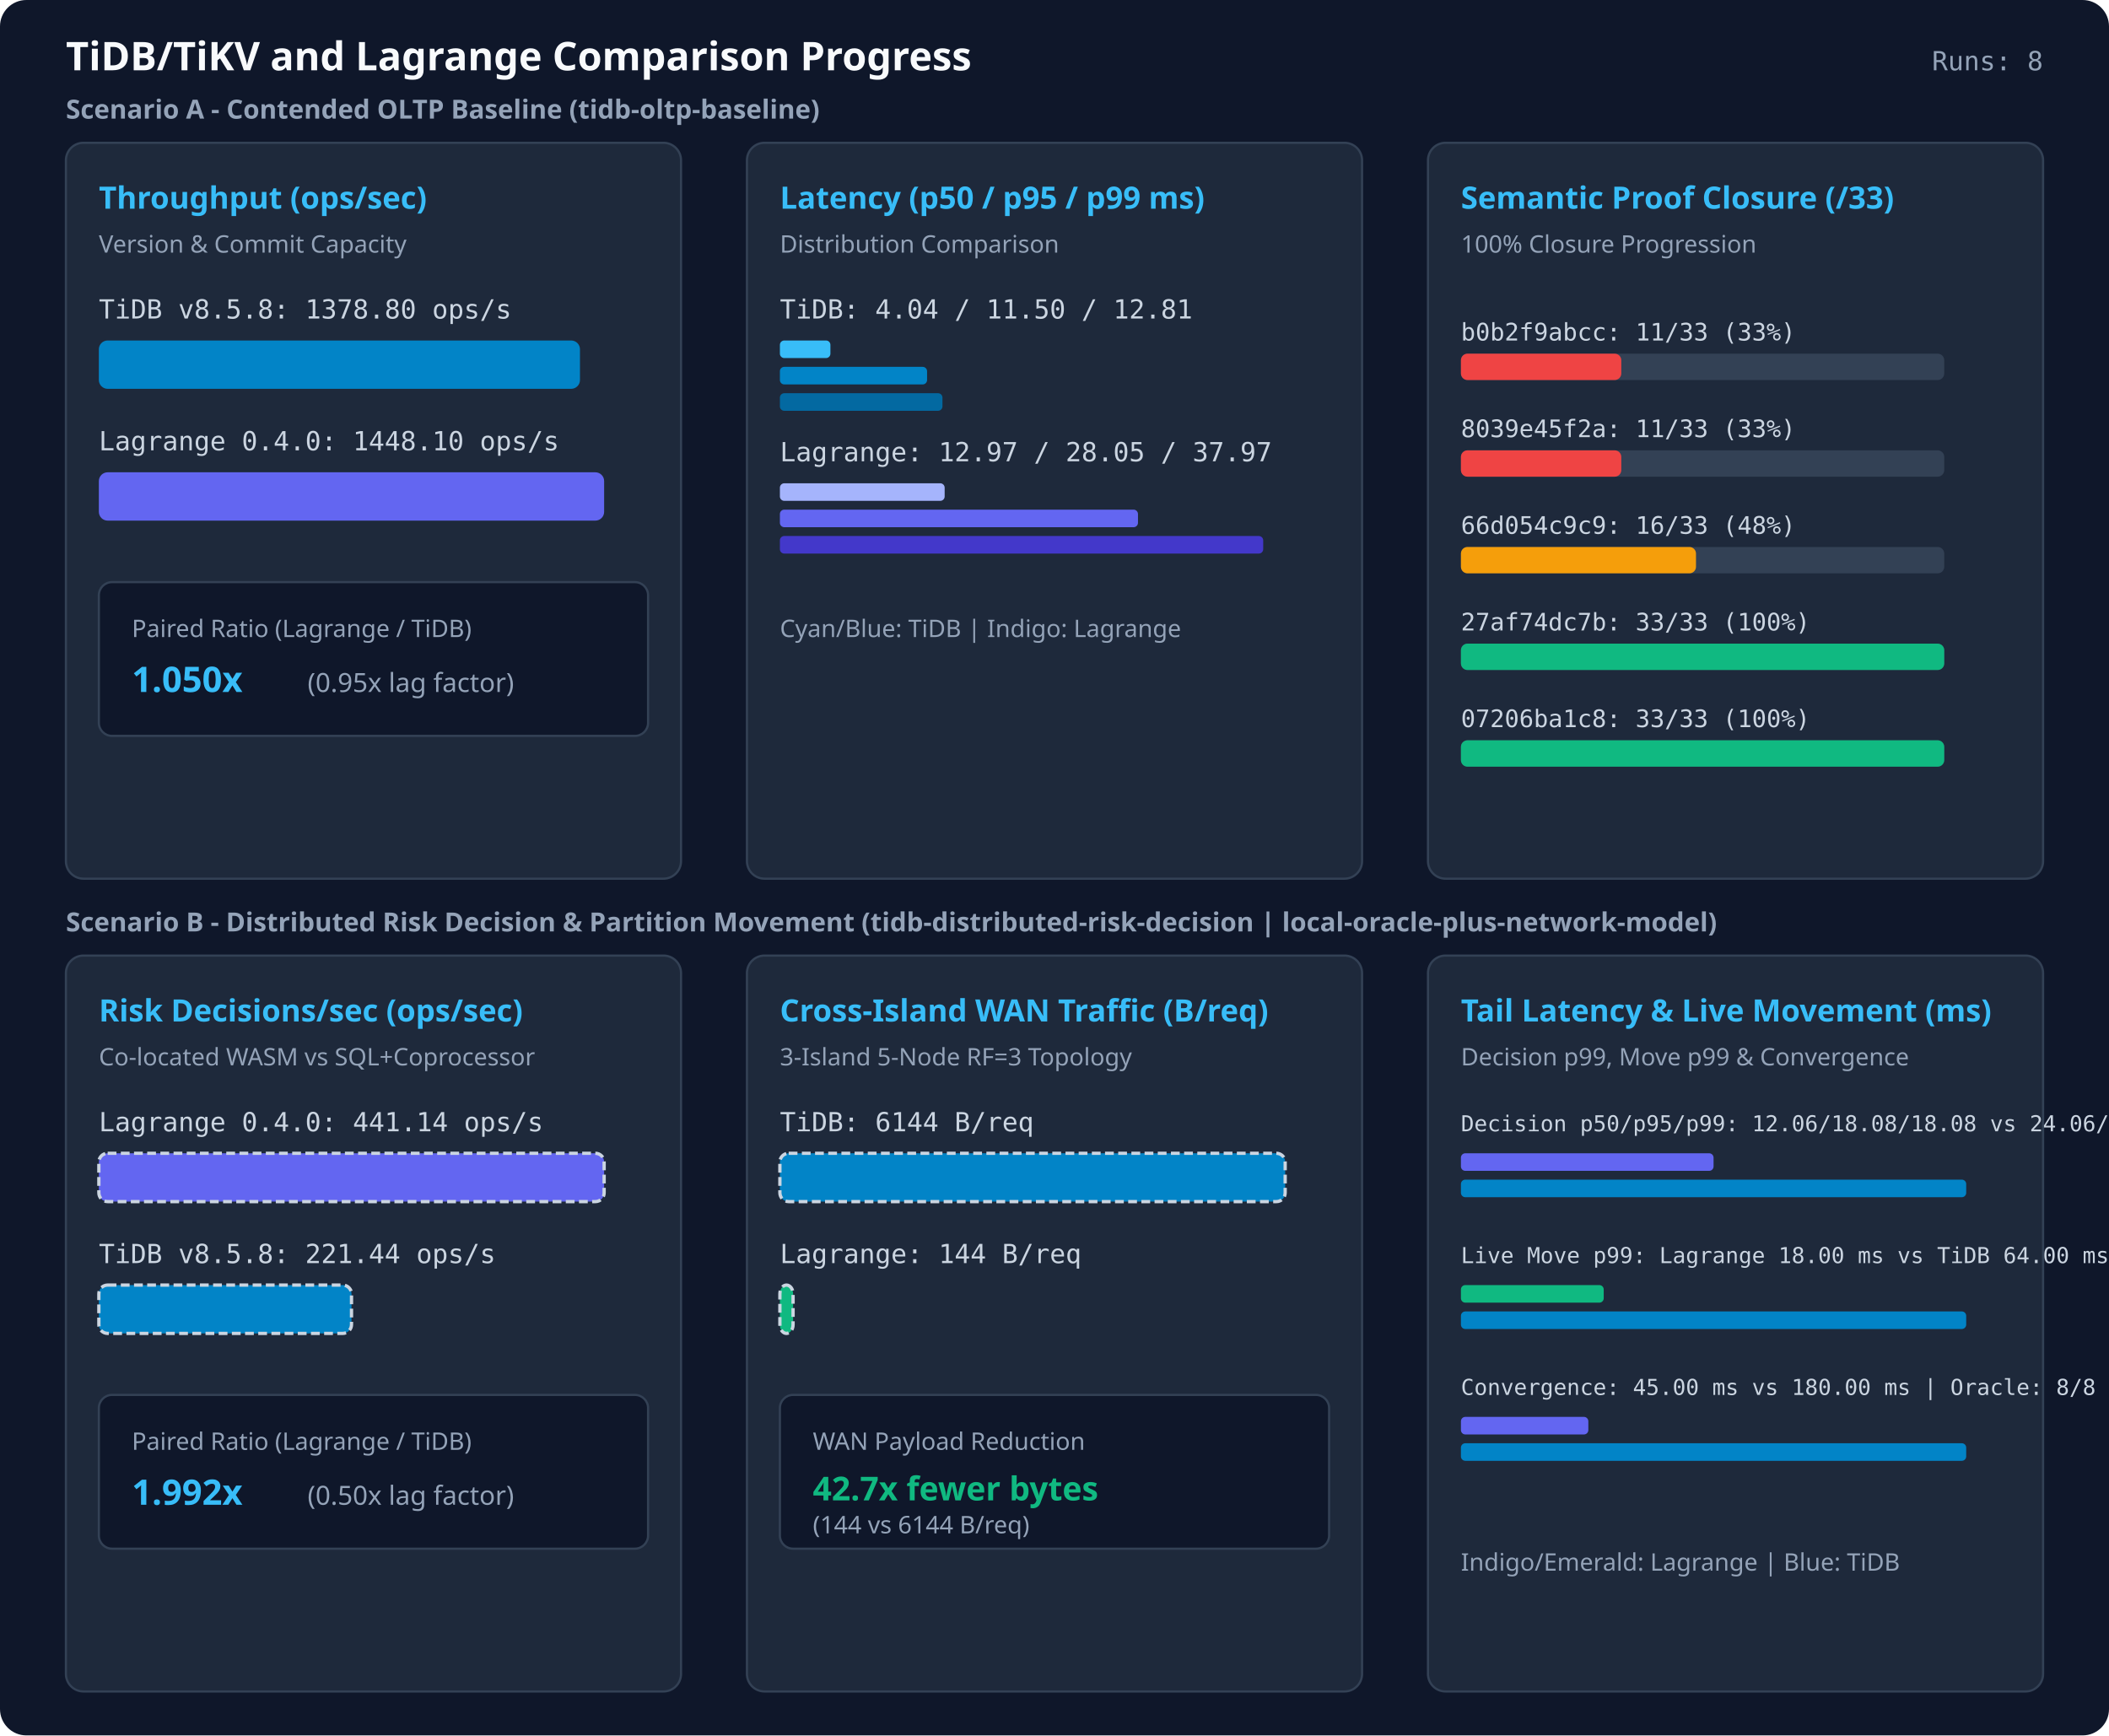
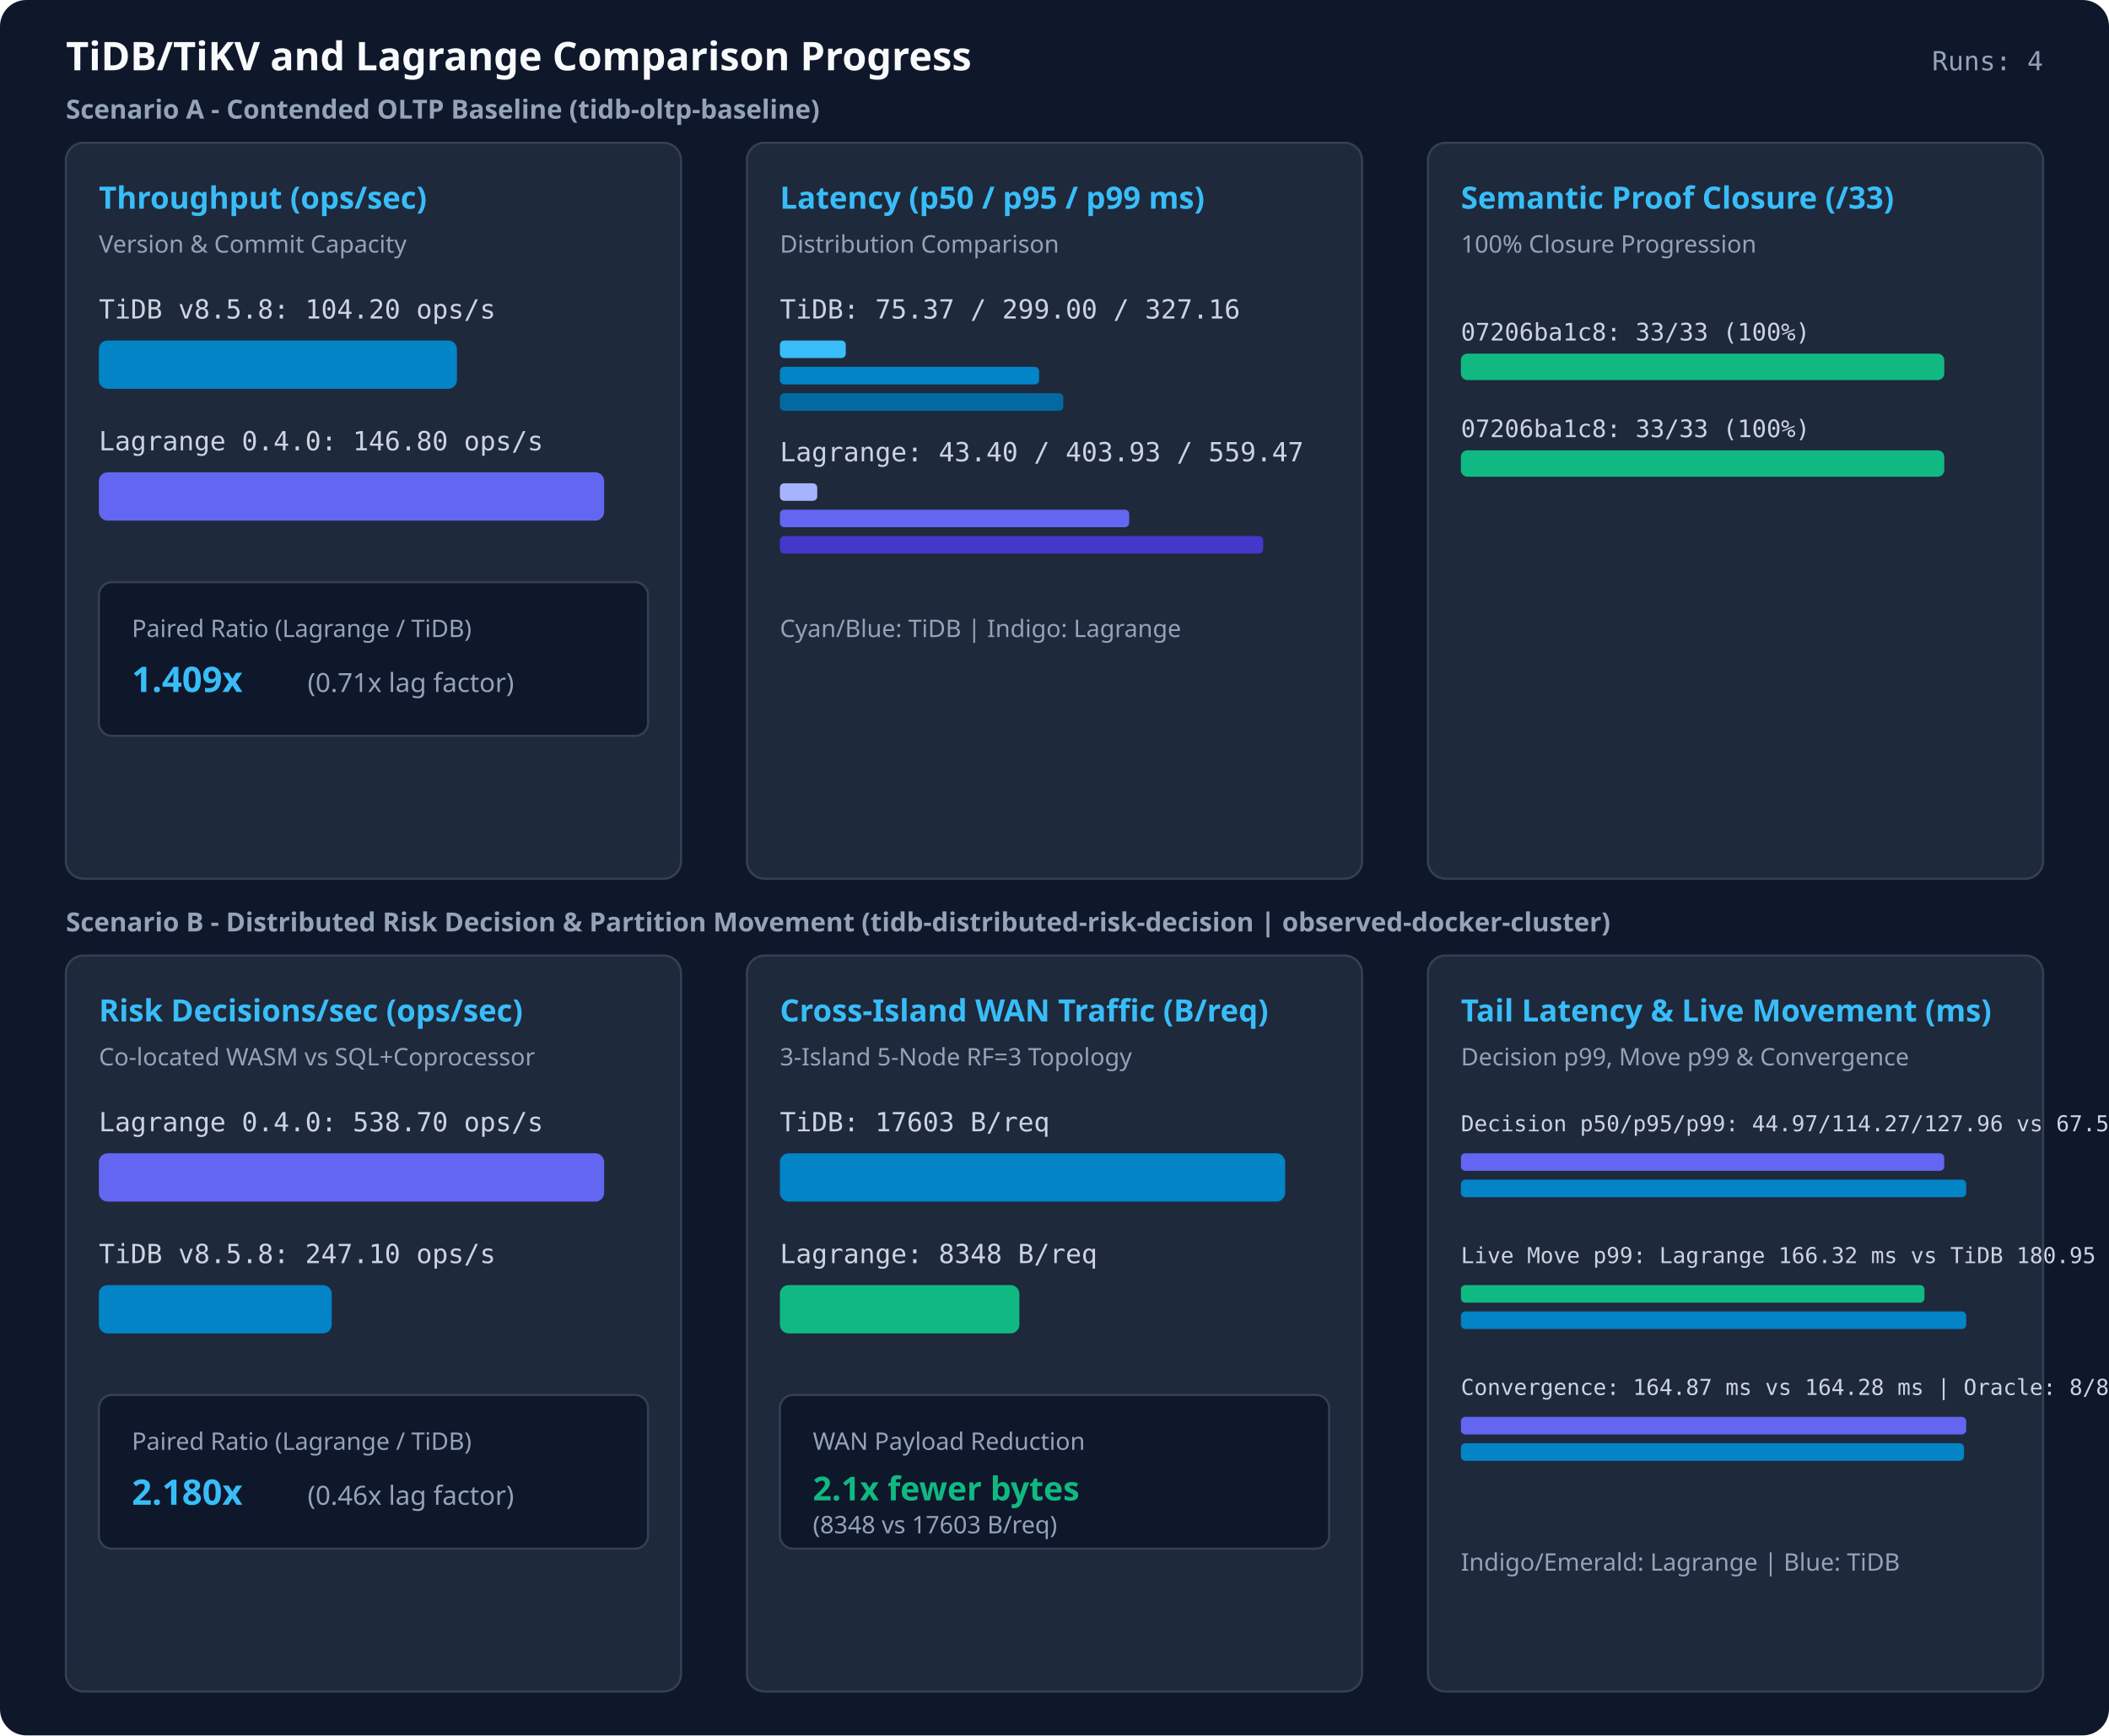
<svg xmlns="http://www.w3.org/2000/svg" viewBox="0 0 960 790" width="960" height="790" role="img" aria-label="TiDB and Lagrange comparison progress over time">
  <rect width="960" height="790" fill="#0f172a" rx="12" />
  <text x="30" y="32" fill="#f8fafc" font-size="18" font-family="system-ui, sans-serif" font-weight="700">TiDB/TiKV and Lagrange Comparison Progress</text>
-   <text x="930" y="32" text-anchor="end" fill="#94a3b8" font-size="12" font-family="monospace">Runs: 8</text>
+   <text x="930" y="32" text-anchor="end" fill="#94a3b8" font-size="12" font-family="monospace">Runs: 4</text>
  <a href="tidb-reference-scenarios.md#scenario-a-tidb-oltp-baseline">
    <text x="30" y="54" fill="#94a3b8" font-size="12" font-family="system-ui, sans-serif" font-weight="600">Scenario A - Contended OLTP Baseline (tidb-oltp-baseline)</text>
  </a>
  <rect x="30" y="65" width="280" height="335" rx="8" fill="#1e293b" stroke="#334155" />
  <text x="45" y="95" fill="#38bdf8" font-size="14" font-weight="600" font-family="system-ui, sans-serif">Throughput (ops/sec)</text>
  <text x="45" y="115" fill="#94a3b8" font-size="11" font-family="system-ui, sans-serif">Version &amp; Commit Capacity</text>
-   <text x="45" y="145" fill="#cbd5e1" font-size="12" font-family="monospace">TiDB v8.5.8: 1378.80 ops/s</text>
-   <rect x="45" y="155" width="219" height="22" fill="#0284c7" rx="4" />
-   <text x="45" y="205" fill="#cbd5e1" font-size="12" font-family="monospace">Lagrange 0.4.0: 1448.10 ops/s</text>
+   <text x="45" y="145" fill="#cbd5e1" font-size="12" font-family="monospace">TiDB v8.5.8: 104.20 ops/s</text>
+   <rect x="45" y="155" width="163" height="22" fill="#0284c7" rx="4" />
+   <text x="45" y="205" fill="#cbd5e1" font-size="12" font-family="monospace">Lagrange 0.4.0: 146.80 ops/s</text>
  <rect x="45" y="215" width="230" height="22" fill="#6366f1" rx="4" />
  <rect x="45" y="265" width="250" height="70" fill="#0f172a" rx="6" stroke="#334155" />
  <text x="60" y="290" fill="#94a3b8" font-size="11" font-family="system-ui, sans-serif">Paired Ratio (Lagrange / TiDB)</text>
-   <text x="60" y="315" fill="#38bdf8" font-size="16" font-weight="700" font-family="system-ui, sans-serif">1.050x</text>
-   <text x="140" y="315" fill="#94a3b8" font-size="12" font-family="system-ui, sans-serif">(0.95x lag factor)</text>
+   <text x="60" y="315" fill="#38bdf8" font-size="16" font-weight="700" font-family="system-ui, sans-serif">1.409x</text>
+   <text x="140" y="315" fill="#94a3b8" font-size="12" font-family="system-ui, sans-serif">(0.71x lag factor)</text>
  <rect x="340" y="65" width="280" height="335" rx="8" fill="#1e293b" stroke="#334155" />
  <text x="355" y="95" fill="#38bdf8" font-size="14" font-weight="600" font-family="system-ui, sans-serif">Latency (p50 / p95 / p99 ms)</text>
  <text x="355" y="115" fill="#94a3b8" font-size="11" font-family="system-ui, sans-serif">Distribution Comparison</text>
-   <text x="355" y="145" fill="#cbd5e1" font-size="12" font-family="monospace">TiDB: 4.04 / 11.50 / 12.81</text>
-   <rect x="355" y="155" width="23" height="8" fill="#38bdf8" rx="2" />
-   <rect x="355" y="167" width="67" height="8" fill="#0284c7" rx="2" />
-   <rect x="355" y="179" width="74" height="8" fill="#0369a1" rx="2" />
-   <text x="355" y="210" fill="#cbd5e1" font-size="12" font-family="monospace">Lagrange: 12.97 / 28.05 / 37.97</text>
-   <rect x="355" y="220" width="75" height="8" fill="#a5b4fc" rx="2" />
-   <rect x="355" y="232" width="163" height="8" fill="#6366f1" rx="2" />
+   <text x="355" y="145" fill="#cbd5e1" font-size="12" font-family="monospace">TiDB: 75.37 / 299.00 / 327.16</text>
+   <rect x="355" y="155" width="30" height="8" fill="#38bdf8" rx="2" />
+   <rect x="355" y="167" width="118" height="8" fill="#0284c7" rx="2" />
+   <rect x="355" y="179" width="129" height="8" fill="#0369a1" rx="2" />
+   <text x="355" y="210" fill="#cbd5e1" font-size="12" font-family="monospace">Lagrange: 43.40 / 403.93 / 559.47</text>
+   <rect x="355" y="220" width="17" height="8" fill="#a5b4fc" rx="2" />
+   <rect x="355" y="232" width="159" height="8" fill="#6366f1" rx="2" />
  <rect x="355" y="244" width="220" height="8" fill="#4338ca" rx="2" />
  <text x="355" y="290" fill="#94a3b8" font-size="11" font-family="system-ui, sans-serif">Cyan/Blue: TiDB | Indigo: Lagrange</text>
  <rect x="650" y="65" width="280" height="335" rx="8" fill="#1e293b" stroke="#334155" />
  <text x="665" y="95" fill="#38bdf8" font-size="14" font-weight="600" font-family="system-ui, sans-serif">Semantic Proof Closure (/33)</text>
  <text x="665" y="115" fill="#94a3b8" font-size="11" font-family="system-ui, sans-serif">100% Closure Progression</text>
-   <text x="665" y="155" fill="#cbd5e1" font-size="11" font-family="monospace">b0b2f9abcc: 11/33 (33%)</text>
+   <text x="665" y="155" fill="#cbd5e1" font-size="11" font-family="monospace">07206ba1c8: 33/33 (100%)</text>
  <rect x="665" y="161" width="220" height="12" fill="#334155" rx="3" />
-   <rect x="665" y="161" width="73" height="12" fill="#ef4444" rx="3" />
-   <text x="665" y="199" fill="#cbd5e1" font-size="11" font-family="monospace">8039e45f2a: 11/33 (33%)</text>
+   <rect x="665" y="161" width="220" height="12" fill="#10b981" rx="3" />
+   <text x="665" y="199" fill="#cbd5e1" font-size="11" font-family="monospace">07206ba1c8: 33/33 (100%)</text>
  <rect x="665" y="205" width="220" height="12" fill="#334155" rx="3" />
-   <rect x="665" y="205" width="73" height="12" fill="#ef4444" rx="3" />
-   <text x="665" y="243" fill="#cbd5e1" font-size="11" font-family="monospace">66d054c9c9: 16/33 (48%)</text>
-   <rect x="665" y="249" width="220" height="12" fill="#334155" rx="3" />
-   <rect x="665" y="249" width="107" height="12" fill="#f59e0b" rx="3" />
-   <text x="665" y="287" fill="#cbd5e1" font-size="11" font-family="monospace">27af74dc7b: 33/33 (100%)</text>
-   <rect x="665" y="293" width="220" height="12" fill="#334155" rx="3" />
-   <rect x="665" y="293" width="220" height="12" fill="#10b981" rx="3" />
-   <text x="665" y="331" fill="#cbd5e1" font-size="11" font-family="monospace">07206ba1c8: 33/33 (100%)</text>
-   <rect x="665" y="337" width="220" height="12" fill="#334155" rx="3" />
-   <rect x="665" y="337" width="220" height="12" fill="#10b981" rx="3" />
+   <rect x="665" y="205" width="220" height="12" fill="#10b981" rx="3" />
  <a href="tidb-reference-scenarios.md#scenario-b-tidb-distributed-risk-decision">
-     <text x="30" y="424" fill="#94a3b8" font-size="12" font-family="system-ui, sans-serif" font-weight="600">Scenario B - Distributed Risk Decision &amp; Partition Movement (tidb-distributed-risk-decision | local-oracle-plus-network-model)</text>
+     <text x="30" y="424" fill="#94a3b8" font-size="12" font-family="system-ui, sans-serif" font-weight="600">Scenario B - Distributed Risk Decision &amp; Partition Movement (tidb-distributed-risk-decision | observed-docker-cluster)</text>
  </a>
  <rect x="30" y="435" width="280" height="335" rx="8" fill="#1e293b" stroke="#334155" />
  <text x="45" y="465" fill="#38bdf8" font-size="14" font-weight="600" font-family="system-ui, sans-serif">Risk Decisions/sec (ops/sec)</text>
  <text x="45" y="485" fill="#94a3b8" font-size="11" font-family="system-ui, sans-serif">Co-located WASM vs SQL+Coprocessor</text>
-   <text x="45" y="515" fill="#cbd5e1" font-size="12" font-family="monospace">Lagrange 0.4.0: 441.14 ops/s</text>
-   <rect x="45" y="525" width="230" height="22" fill="#6366f1" rx="4" stroke="#cbd5e1" stroke-width="1.5" stroke-dasharray="4,2" />
-   <text x="45" y="575" fill="#cbd5e1" font-size="12" font-family="monospace">TiDB v8.5.8: 221.44 ops/s</text>
-   <rect x="45" y="585" width="115" height="22" fill="#0284c7" rx="4" stroke="#cbd5e1" stroke-width="1.5" stroke-dasharray="4,2" />
+   <text x="45" y="515" fill="#cbd5e1" font-size="12" font-family="monospace">Lagrange 0.4.0: 538.70 ops/s</text>
+   <rect x="45" y="525" width="230" height="22" fill="#6366f1" rx="4" />
+   <text x="45" y="575" fill="#cbd5e1" font-size="12" font-family="monospace">TiDB v8.5.8: 247.10 ops/s</text>
+   <rect x="45" y="585" width="106" height="22" fill="#0284c7" rx="4" />
  <rect x="45" y="635" width="250" height="70" fill="#0f172a" rx="6" stroke="#334155" />
  <text x="60" y="660" fill="#94a3b8" font-size="11" font-family="system-ui, sans-serif">Paired Ratio (Lagrange / TiDB)</text>
-   <text x="60" y="685" fill="#38bdf8" font-size="16" font-weight="700" font-family="system-ui, sans-serif">1.992x</text>
-   <text x="140" y="685" fill="#94a3b8" font-size="12" font-family="system-ui, sans-serif">(0.50x lag factor)</text>
+   <text x="60" y="685" fill="#38bdf8" font-size="16" font-weight="700" font-family="system-ui, sans-serif">2.180x</text>
+   <text x="140" y="685" fill="#94a3b8" font-size="12" font-family="system-ui, sans-serif">(0.46x lag factor)</text>
  <rect x="340" y="435" width="280" height="335" rx="8" fill="#1e293b" stroke="#334155" />
  <text x="355" y="465" fill="#38bdf8" font-size="14" font-weight="600" font-family="system-ui, sans-serif">Cross-Island WAN Traffic (B/req)</text>
  <text x="355" y="485" fill="#94a3b8" font-size="11" font-family="system-ui, sans-serif">3-Island 5-Node RF=3 Topology</text>
-   <text x="355" y="515" fill="#cbd5e1" font-size="12" font-family="monospace">TiDB: 6144 B/req</text>
-   <rect x="355" y="525" width="230" height="22" fill="#0284c7" rx="4" stroke="#cbd5e1" stroke-width="1.5" stroke-dasharray="4,2" />
-   <text x="355" y="575" fill="#cbd5e1" font-size="12" font-family="monospace">Lagrange: 144 B/req</text>
-   <rect x="355" y="585" width="6" height="22" fill="#10b981" rx="4" stroke="#cbd5e1" stroke-width="1.5" stroke-dasharray="4,2" />
+   <text x="355" y="515" fill="#cbd5e1" font-size="12" font-family="monospace">TiDB: 17603 B/req</text>
+   <rect x="355" y="525" width="230" height="22" fill="#0284c7" rx="4" />
+   <text x="355" y="575" fill="#cbd5e1" font-size="12" font-family="monospace">Lagrange: 8348 B/req</text>
+   <rect x="355" y="585" width="109" height="22" fill="#10b981" rx="4" />
  <rect x="355" y="635" width="250" height="70" fill="#0f172a" rx="6" stroke="#334155" />
  <text x="370" y="660" fill="#94a3b8" font-size="11" font-family="system-ui, sans-serif">WAN Payload Reduction</text>
-   <text x="370" y="683" fill="#10b981" font-size="15" font-weight="700" font-family="system-ui, sans-serif">42.7x fewer bytes</text>
-   <text x="370" y="698" fill="#94a3b8" font-size="11" font-family="system-ui, sans-serif">(144 vs 6144 B/req)</text>
+   <text x="370" y="683" fill="#10b981" font-size="15" font-weight="700" font-family="system-ui, sans-serif">2.1x fewer bytes</text>
+   <text x="370" y="698" fill="#94a3b8" font-size="11" font-family="system-ui, sans-serif">(8348 vs 17603 B/req)</text>
  <rect x="650" y="435" width="280" height="335" rx="8" fill="#1e293b" stroke="#334155" />
  <text x="665" y="465" fill="#38bdf8" font-size="14" font-weight="600" font-family="system-ui, sans-serif">Tail Latency &amp; Live Movement (ms)</text>
  <text x="665" y="485" fill="#94a3b8" font-size="11" font-family="system-ui, sans-serif">Decision p99, Move p99 &amp; Convergence</text>
-   <text x="665" y="515" fill="#cbd5e1" font-size="10" font-family="monospace">Decision p50/p95/p99: 12.06/18.08/18.08 vs 24.06/36.07/36.07 ms</text>
-   <rect x="665" y="525" width="115" height="8" fill="#6366f1" rx="2" />
+   <text x="665" y="515" fill="#cbd5e1" font-size="10" font-family="monospace">Decision p50/p95/p99: 44.97/114.27/127.96 vs 67.59/111.85/134.01 ms</text>
+   <rect x="665" y="525" width="220" height="8" fill="#6366f1" rx="2" />
  <rect x="665" y="537" width="230" height="8" fill="#0284c7" rx="2" />
-   <text x="665" y="575" fill="#cbd5e1" font-size="10" font-family="monospace">Live Move p99: Lagrange 18.00 ms vs TiDB 64.00 ms</text>
-   <rect x="665" y="585" width="65" height="8" fill="#10b981" rx="2" />
+   <text x="665" y="575" fill="#cbd5e1" font-size="10" font-family="monospace">Live Move p99: Lagrange 166.32 ms vs TiDB 180.95 ms</text>
+   <rect x="665" y="585" width="211" height="8" fill="#10b981" rx="2" />
  <rect x="665" y="597" width="230" height="8" fill="#0284c7" rx="2" />
-   <text x="665" y="635" fill="#cbd5e1" font-size="10" font-family="monospace">Convergence: 45.00 ms vs 180.00 ms | Oracle: 8/8 PASS</text>
-   <rect x="665" y="645" width="58" height="8" fill="#6366f1" rx="2" />
-   <rect x="665" y="657" width="230" height="8" fill="#0284c7" rx="2" />
+   <text x="665" y="635" fill="#cbd5e1" font-size="10" font-family="monospace">Convergence: 164.87 ms vs 164.28 ms | Oracle: 8/8 PASS</text>
+   <rect x="665" y="645" width="230" height="8" fill="#6366f1" rx="2" />
+   <rect x="665" y="657" width="229" height="8" fill="#0284c7" rx="2" />
  <text x="665" y="715" fill="#94a3b8" font-size="11" font-family="system-ui, sans-serif">Indigo/Emerald: Lagrange | Blue: TiDB</text>
</svg>
